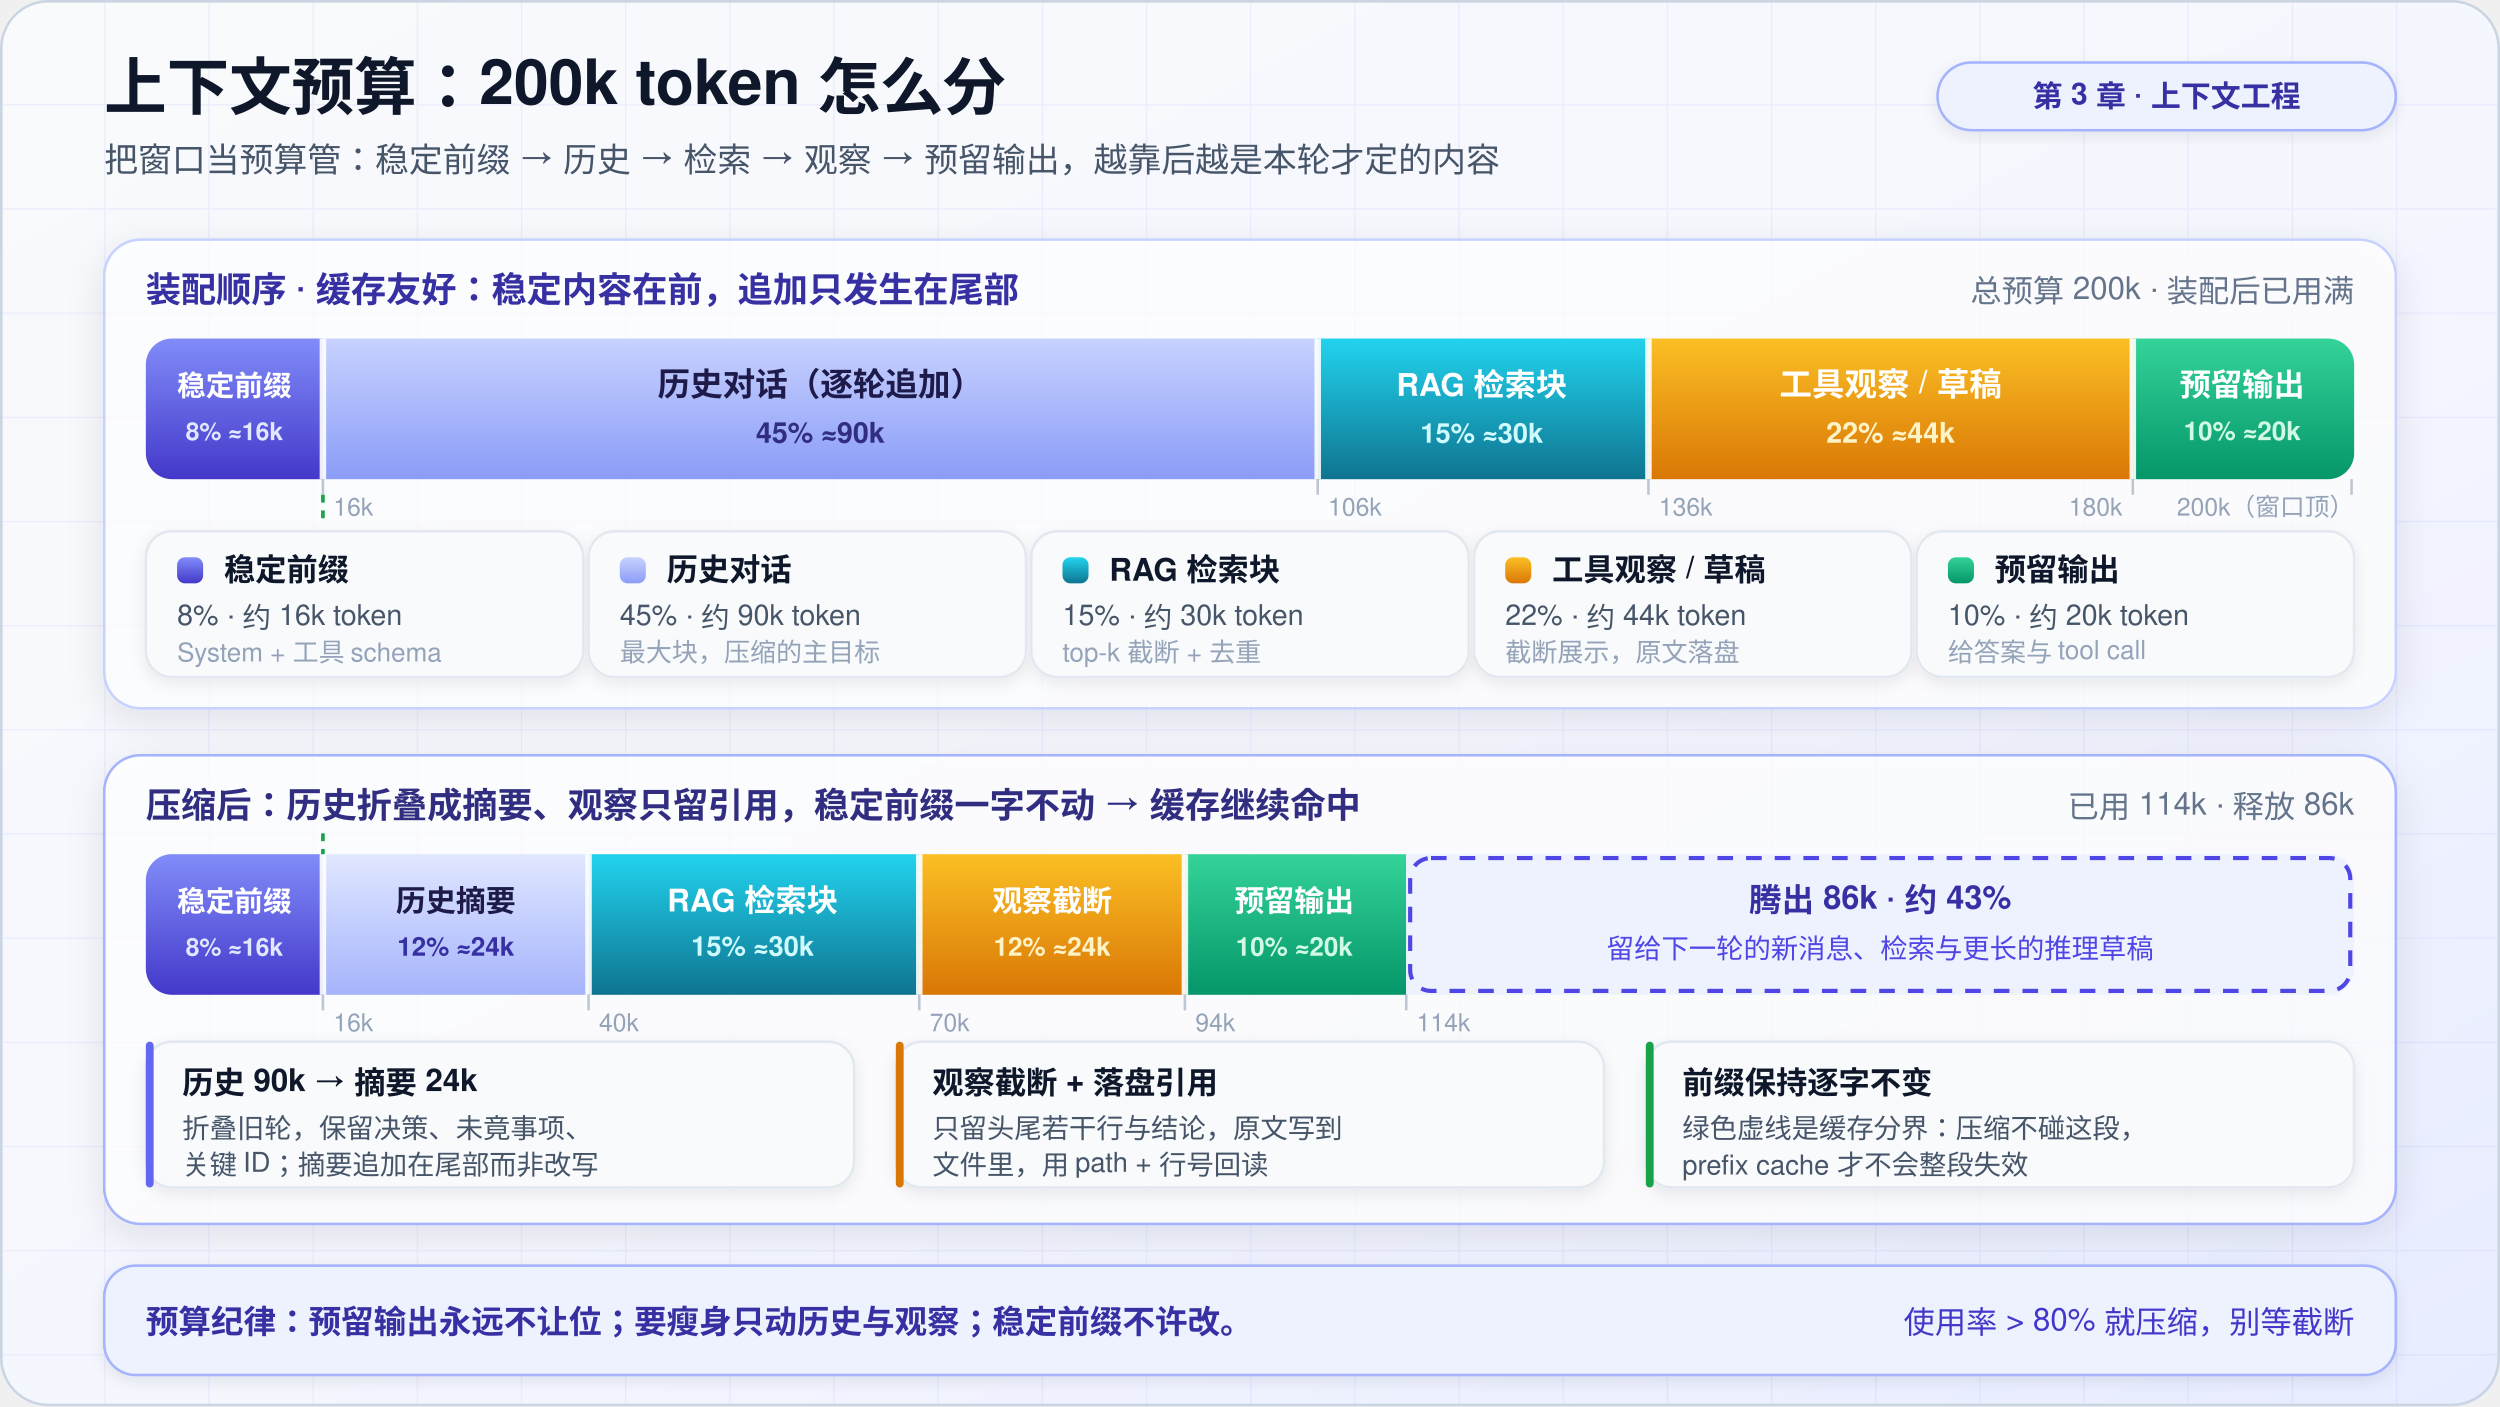
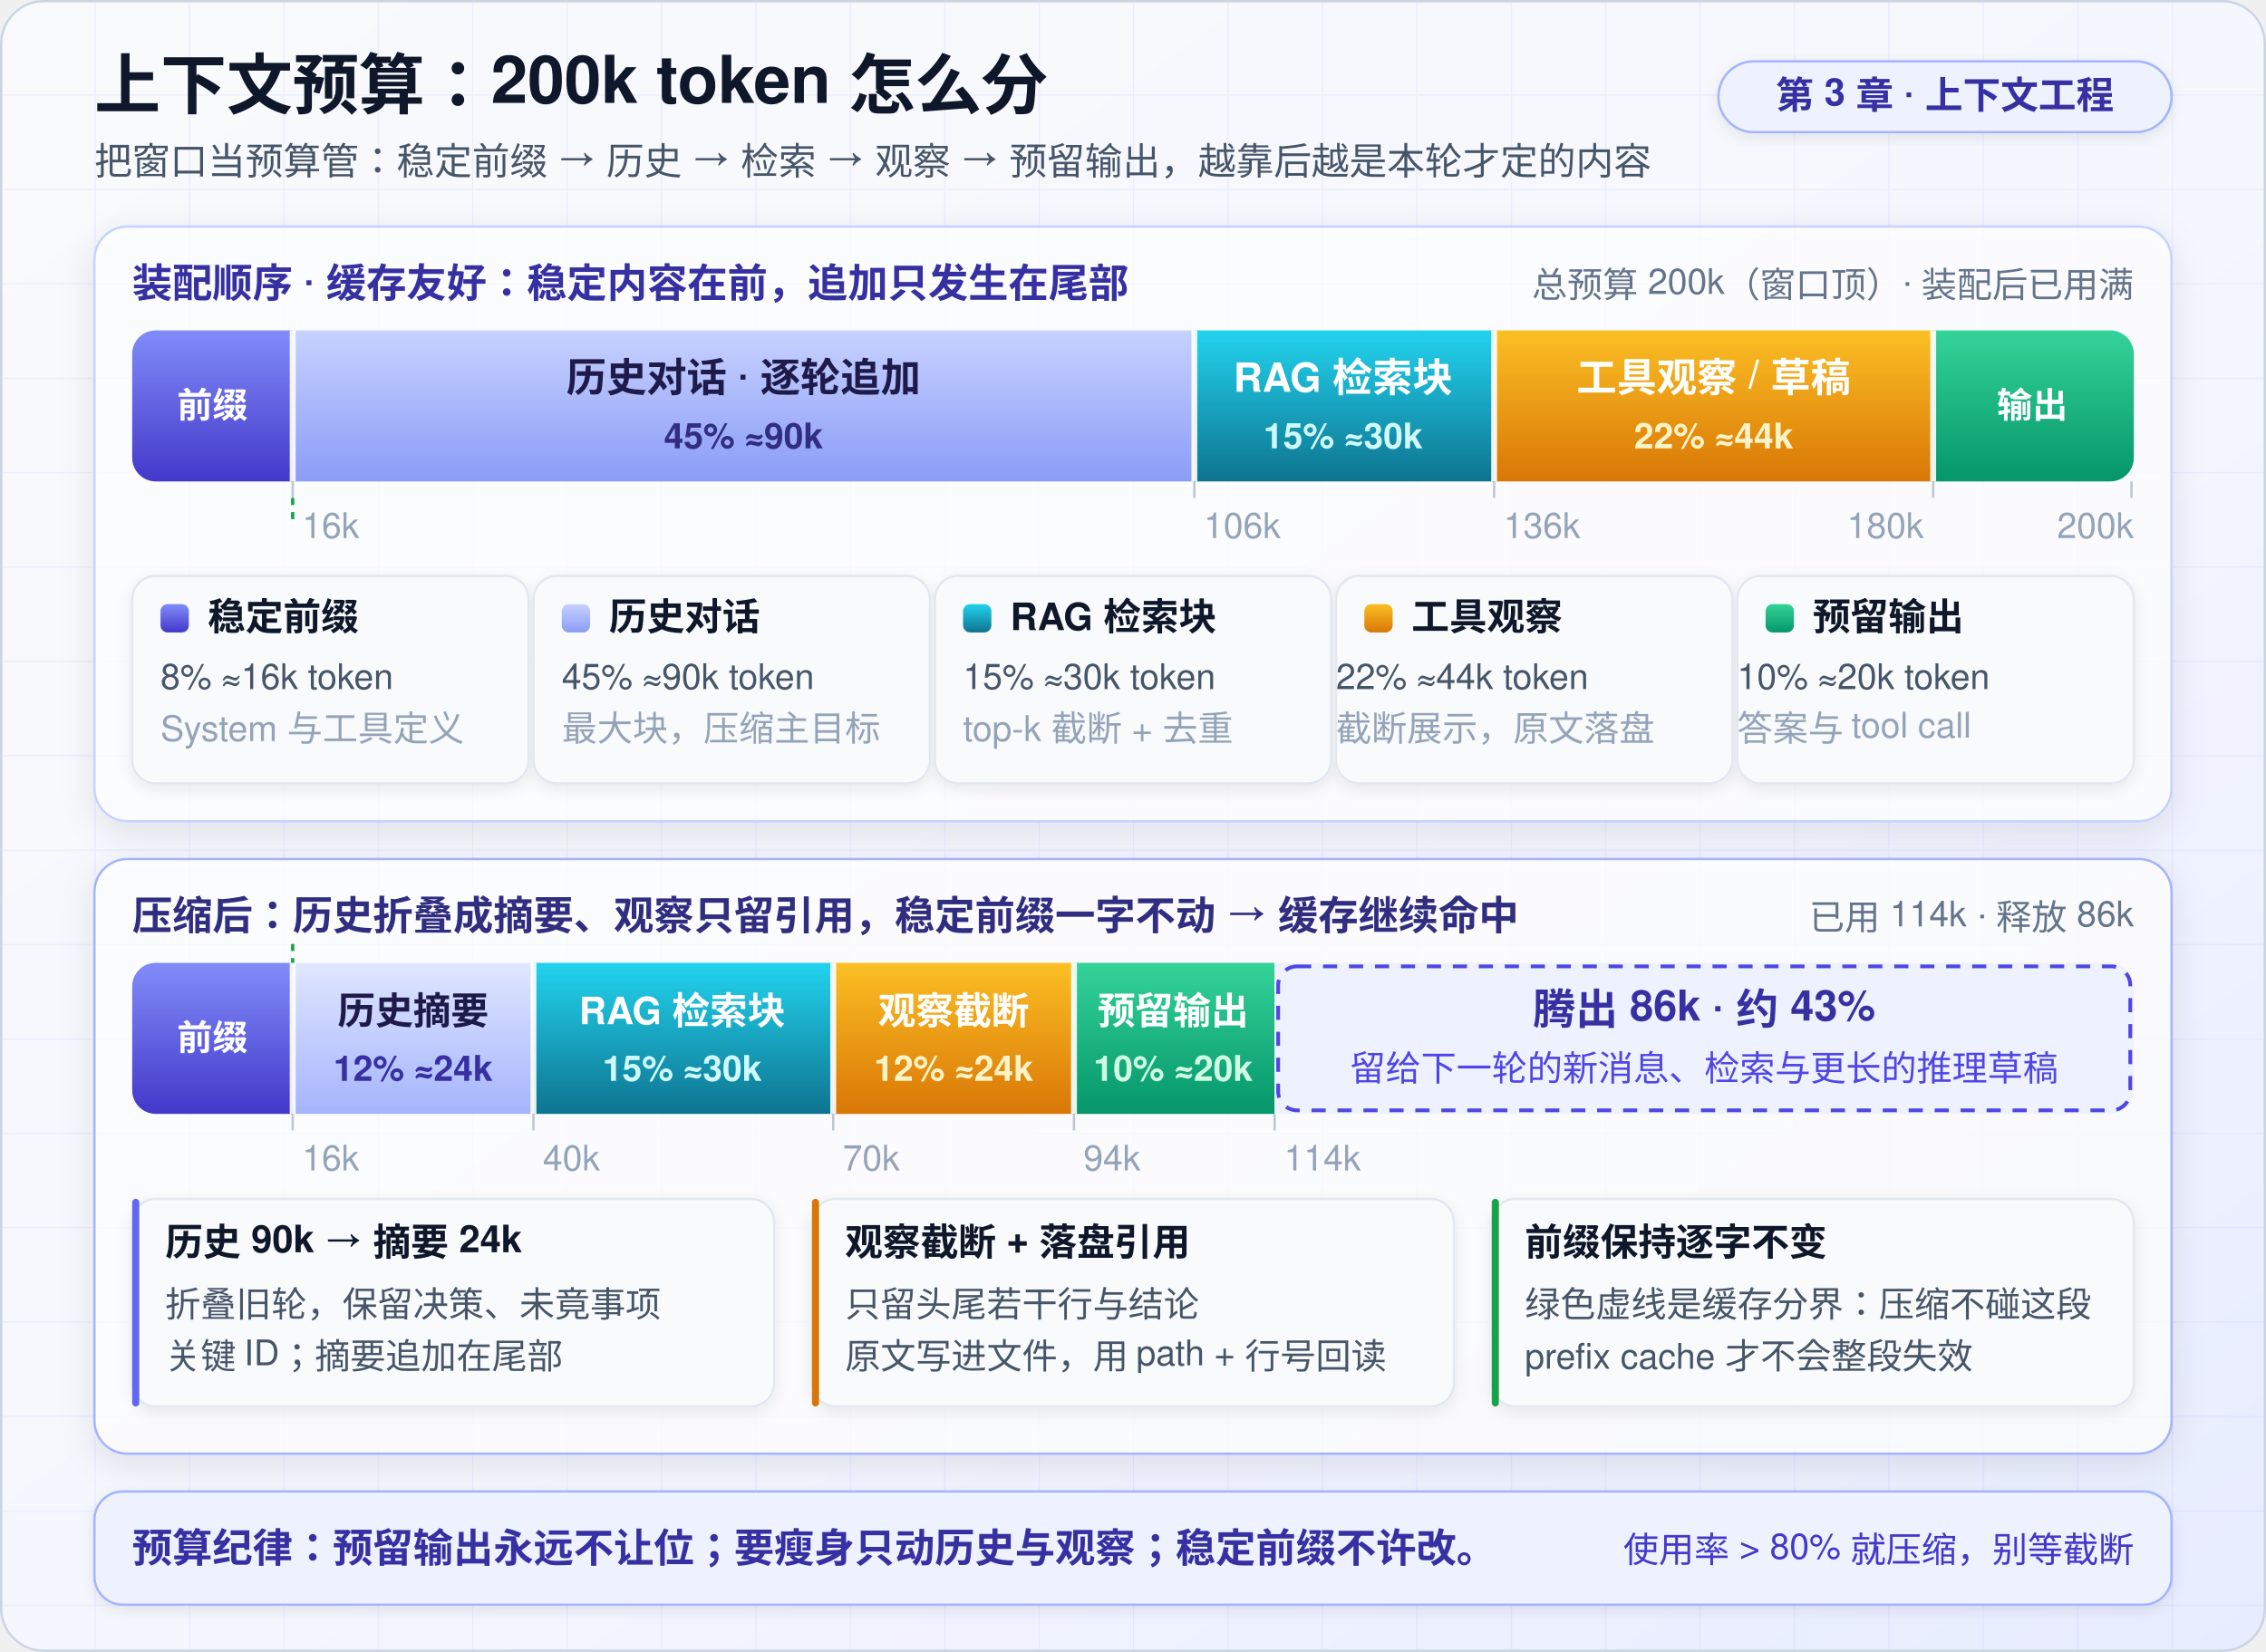
- <svg xmlns="http://www.w3.org/2000/svg" viewBox="0 0 960 540" width="960" height="540" font-family="-apple-system,Segoe UI,Helvetica,Arial,sans-serif" font-size="13" role="img" aria-label="LLM 200k 上下文窗口的 token 预算分配：稳定前缀 8%、历史对话 45%、RAG 检索块 15%、工具观察 22%、预留输出 10%，并给出压缩后（历史折叠为摘要、观察截断）释放约 86k 余量的对比预算条">
+ <svg xmlns="http://www.w3.org/2000/svg" viewBox="0 0 960 700" width="960" height="700" font-family="-apple-system,Segoe UI,Helvetica,Arial,sans-serif" font-size="15" role="img" aria-label="LLM 200k 上下文窗口的 token 预算分配：稳定前缀 8%、历史对话 45%、RAG 检索块 15%、工具观察 22%、预留输出 10%，并给出压缩后（历史折叠为摘要、观察截断）释放约 86k 余量的对比预算条">
  <defs>
    <linearGradient id="bg" x1="0" y1="0" x2="1" y2="1">
      <stop offset="0%" stop-color="#f8fafc" />
      <stop offset="55%" stop-color="#f5f7ff" />
      <stop offset="100%" stop-color="#e7ecff" />
    </linearGradient>
    <pattern id="grid" width="40" height="40" patternUnits="userSpaceOnUse">
      <path d="M40 0H0V40" fill="none" stroke="#4f46e5" stroke-opacity="0.07" stroke-width="1" />
    </pattern>
    <linearGradient id="gSys" x1="0" y1="0" x2="0" y2="1">
      <stop offset="0%" stop-color="#818cf8" />
      <stop offset="100%" stop-color="#4338ca" />
    </linearGradient>
    <linearGradient id="gHist" x1="0" y1="0" x2="0" y2="1">
      <stop offset="0%" stop-color="#c7d2fe" />
      <stop offset="100%" stop-color="#8b9cf7" />
    </linearGradient>
    <linearGradient id="gHistS" x1="0" y1="0" x2="0" y2="1">
      <stop offset="0%" stop-color="#e0e7ff" />
      <stop offset="100%" stop-color="#a5b4fc" />
    </linearGradient>
    <linearGradient id="gRag" x1="0" y1="0" x2="0" y2="1">
      <stop offset="0%" stop-color="#22d3ee" />
      <stop offset="100%" stop-color="#0e7490" />
    </linearGradient>
    <linearGradient id="gObs" x1="0" y1="0" x2="0" y2="1">
      <stop offset="0%" stop-color="#fbbf24" />
      <stop offset="100%" stop-color="#d97706" />
    </linearGradient>
    <linearGradient id="gOut" x1="0" y1="0" x2="0" y2="1">
      <stop offset="0%" stop-color="#34d399" />
      <stop offset="100%" stop-color="#059669" />
    </linearGradient>
    <filter id="sh" x="-20%" y="-20%" width="140%" height="140%">
      <feDropShadow dx="0" dy="4" stdDeviation="7" flood-color="#0f172a" flood-opacity="0.12" />
    </filter>
    <filter id="shSoft" x="-20%" y="-20%" width="140%" height="140%">
      <feDropShadow dx="0" dy="2" stdDeviation="3" flood-color="#0f172a" flood-opacity="0.08" />
    </filter>
    <clipPath id="clipA">
-       <rect x="56" y="130" width="848" height="54" rx="10" />
+       <rect x="56" y="140" width="848" height="64" rx="10" />
    </clipPath>
    <clipPath id="clipB">
-       <rect x="56" y="328" width="848" height="54" rx="10" />
+       <rect x="56" y="408" width="848" height="64" rx="10" />
    </clipPath>
  </defs>
-   <rect width="960" height="540" rx="18" fill="url(#bg)" />
-   <rect width="960" height="540" rx="18" fill="url(#grid)" />
-   <rect x="0.5" y="0.5" width="959" height="539" rx="18" fill="none" stroke="#cbd5e1" />
-   <text x="40" y="42" font-size="24" font-weight="700" fill="#0f172a">上下文预算：200k token 怎么分</text>
-   <text x="40" y="66" font-size="13" fill="#475569">把窗口当预算管：稳定前缀 → 历史 → 检索 → 观察 → 预留输出，越靠后越是本轮才定的内容</text>
+   <rect width="960" height="700" rx="18" fill="url(#bg)" />
+   <rect width="960" height="700" rx="18" fill="url(#grid)" />
+   <rect x="0.5" y="0.5" width="959" height="699" rx="18" fill="none" stroke="#cbd5e1" />
+   <text x="40" y="46" font-size="28" font-weight="700" fill="#0f172a">上下文预算：200k token 怎么分</text>
+   <text x="40" y="74" font-size="16" fill="#475569">把窗口当预算管：稳定前缀 → 历史 → 检索 → 观察 → 预留输出，越靠后越是本轮才定的内容</text>
  <g filter="url(#shSoft)">
-     <rect x="744" y="24" width="176" height="26" rx="13" fill="#eef2ff" stroke="#a5b4fc" />
-   </g>
-   <text x="832" y="41" text-anchor="middle" font-size="11.5" font-weight="700" fill="#3730a3">第 3 章 · 上下文工程</text>
+     <rect x="728" y="26" width="192" height="30" rx="15" fill="#eef2ff" stroke="#a5b4fc" />
+   </g>
+   <text x="824" y="46" text-anchor="middle" font-size="16" font-weight="700" fill="#3730a3">第 3 章 · 上下文工程</text>
  <g filter="url(#sh)">
-     <rect x="40" y="92" width="880" height="180" rx="14" fill="#ffffff" fill-opacity="0.78" stroke="#c7d2fe" />
-   </g>
-   <text x="56" y="116" font-size="13.5" font-weight="700" fill="#3730a3">装配顺序 · 缓存友好：稳定内容在前，追加只发生在尾部</text>
-   <text x="904" y="116" text-anchor="end" font-size="12" fill="#64748b">总预算 200k · 装配后已用满</text>
+     <rect x="40" y="96" width="880" height="252" rx="14" fill="#ffffff" fill-opacity="0.78" stroke="#c7d2fe" />
+   </g>
+   <text x="56" y="126" font-size="17" font-weight="700" fill="#3730a3">装配顺序 · 缓存友好：稳定内容在前，追加只发生在尾部</text>
+   <text x="904" y="126" text-anchor="end" font-size="15" fill="#64748b">总预算 200k（窗口顶）· 装配后已用满</text>
  <g clip-path="url(#clipA)">
-     <rect x="56" y="130" width="68" height="54" fill="url(#gSys)" />
-     <rect x="124" y="130" width="382" height="54" fill="url(#gHist)" />
-     <rect x="506" y="130" width="127" height="54" fill="url(#gRag)" />
-     <rect x="633" y="130" width="186" height="54" fill="url(#gObs)" />
-     <rect x="819" y="130" width="85" height="54" fill="url(#gOut)" />
+     <rect x="56" y="140" width="68" height="64" fill="url(#gSys)" />
+     <rect x="124" y="140" width="382" height="64" fill="url(#gHist)" />
+     <rect x="506" y="140" width="127" height="64" fill="url(#gRag)" />
+     <rect x="633" y="140" width="186" height="64" fill="url(#gObs)" />
+     <rect x="819" y="140" width="85" height="64" fill="url(#gOut)" />
    <g stroke="#ffffff" stroke-width="2.5" stroke-opacity="0.9">
-       <path d="M124 130V184" />
-       <path d="M506 130V184" />
-       <path d="M633 130V184" />
-       <path d="M819 130V184" />
-     </g>
-     <rect x="633" y="130" width="186" height="54" fill="#fef3c7" opacity="0">
+       <path d="M124 140V204" />
+       <path d="M506 140V204" />
+       <path d="M633 140V204" />
+       <path d="M819 140V204" />
+     </g>
+     <rect x="633" y="140" width="186" height="64" fill="#fef3c7" opacity="0">
      <animate attributeName="opacity" values="0;0.55;0" keyTimes="0;0.4;1" dur="3.2s" repeatCount="indefinite" />
    </rect>
  </g>
  <g text-anchor="middle" font-weight="700">
-     <text x="90" y="152" font-size="11" fill="#ffffff">稳定前缀</text>
-     <text x="90" y="169" font-size="9.5" fill="#e0e7ff">8% ≈16k</text>
-     <text x="315" y="152" font-size="12.5" fill="#1e1b4b">历史对话（逐轮追加）</text>
-     <text x="315" y="170" font-size="11" fill="#312e81">45% ≈90k</text>
-     <text x="569" y="152" font-size="12" fill="#ffffff">RAG 检索块</text>
-     <text x="569" y="170" font-size="10.5" fill="#cffafe">15% ≈30k</text>
-     <text x="726" y="152" font-size="12.5" fill="#ffffff">工具观察 / 草稿</text>
-     <text x="726" y="170" font-size="11" fill="#fef3c7">22% ≈44k</text>
-     <text x="861" y="152" font-size="12" fill="#ffffff">预留输出</text>
-     <text x="861" y="169" font-size="10" fill="#d1fae5">10% ≈20k</text>
+     <text x="90" y="177" font-size="15" fill="#ffffff">前缀</text>
+     <text x="315" y="166" font-size="17" fill="#1e1b4b">历史对话 · 逐轮追加</text>
+     <text x="315" y="190" font-size="15" fill="#312e81">45% ≈90k</text>
+     <text x="569" y="166" font-size="17" fill="#ffffff">RAG 检索块</text>
+     <text x="569" y="190" font-size="15" fill="#cffafe">15% ≈30k</text>
+     <text x="726" y="166" font-size="17" fill="#ffffff">工具观察 / 草稿</text>
+     <text x="726" y="190" font-size="15" fill="#fef3c7">22% ≈44k</text>
+     <text x="861" y="177" font-size="15" fill="#ffffff">输出</text>
  </g>
  <g stroke="#94a3b8" stroke-width="1" stroke-opacity="0.6">
-     <path d="M124 184v6" />
-     <path d="M506 184v6" />
-     <path d="M633 184v6" />
-     <path d="M819 184v6" />
-     <path d="M903 184v6" />
-   </g>
-   <g font-size="9.5" fill="#94a3b8">
-     <text x="128" y="198">16k</text>
-     <text x="510" y="198">106k</text>
-     <text x="637" y="198">136k</text>
-     <text x="815" y="198" text-anchor="end">180k</text>
-     <text x="904" y="198" text-anchor="end">200k（窗口顶）</text>
+     <path d="M124 204v7" />
+     <path d="M506 204v7" />
+     <path d="M633 204v7" />
+     <path d="M819 204v7" />
+     <path d="M903 204v7" />
+   </g>
+   <g font-size="15" fill="#94a3b8">
+     <text x="128" y="228">16k</text>
+     <text x="510" y="228">106k</text>
+     <text x="637" y="228">136k</text>
+     <text x="815" y="228" text-anchor="end">180k</text>
+     <text x="904" y="228" text-anchor="end">200k</text>
  </g>
  <g stroke="#16a34a" stroke-width="1.4" stroke-dasharray="3 3">
-     <path d="M124 190v10" />
+     <path d="M124 211v11" />
  </g>
  <g>
    <g filter="url(#shSoft)">
-       <rect x="56" y="204" width="168" height="56" rx="10" fill="#f8fafc" stroke="#e2e8f0" />
-       <rect x="226" y="204" width="168" height="56" rx="10" fill="#f8fafc" stroke="#e2e8f0" />
-       <rect x="396" y="204" width="168" height="56" rx="10" fill="#f8fafc" stroke="#e2e8f0" />
-       <rect x="566" y="204" width="168" height="56" rx="10" fill="#f8fafc" stroke="#e2e8f0" />
-       <rect x="736" y="204" width="168" height="56" rx="10" fill="#f8fafc" stroke="#e2e8f0" />
-     </g>
-     <rect x="68" y="214" width="10" height="10" rx="3" fill="url(#gSys)" />
-     <text x="86" y="223" font-size="12" font-weight="700" fill="#0f172a">稳定前缀</text>
-     <text x="68" y="240" font-size="11" fill="#475569">8% · 约 16k token</text>
-     <text x="68" y="254" font-size="10" fill="#94a3b8">System + 工具 schema</text>
-     <rect x="238" y="214" width="10" height="10" rx="3" fill="url(#gHist)" />
-     <text x="256" y="223" font-size="12" font-weight="700" fill="#0f172a">历史对话</text>
-     <text x="238" y="240" font-size="11" fill="#475569">45% · 约 90k token</text>
-     <text x="238" y="254" font-size="10" fill="#94a3b8">最大块，压缩的主目标</text>
-     <rect x="408" y="214" width="10" height="10" rx="3" fill="url(#gRag)" />
-     <text x="426" y="223" font-size="12" font-weight="700" fill="#0f172a">RAG 检索块</text>
-     <text x="408" y="240" font-size="11" fill="#475569">15% · 约 30k token</text>
-     <text x="408" y="254" font-size="10" fill="#94a3b8">top-k 截断 + 去重</text>
-     <rect x="578" y="214" width="10" height="10" rx="3" fill="url(#gObs)" />
-     <text x="596" y="223" font-size="12" font-weight="700" fill="#0f172a">工具观察 / 草稿</text>
-     <text x="578" y="240" font-size="11" fill="#475569">22% · 约 44k token</text>
-     <text x="578" y="254" font-size="10" fill="#94a3b8">截断展示，原文落盘</text>
-     <rect x="748" y="214" width="10" height="10" rx="3" fill="url(#gOut)" />
-     <text x="766" y="223" font-size="12" font-weight="700" fill="#0f172a">预留输出</text>
-     <text x="748" y="240" font-size="11" fill="#475569">10% · 约 20k token</text>
-     <text x="748" y="254" font-size="10" fill="#94a3b8">给答案与 tool call</text>
+       <rect x="56" y="244" width="168" height="88" rx="10" fill="#f8fafc" stroke="#e2e8f0" />
+       <rect x="226" y="244" width="168" height="88" rx="10" fill="#f8fafc" stroke="#e2e8f0" />
+       <rect x="396" y="244" width="168" height="88" rx="10" fill="#f8fafc" stroke="#e2e8f0" />
+       <rect x="566" y="244" width="168" height="88" rx="10" fill="#f8fafc" stroke="#e2e8f0" />
+       <rect x="736" y="244" width="168" height="88" rx="10" fill="#f8fafc" stroke="#e2e8f0" />
+     </g>
+     <rect x="68" y="256" width="12" height="12" rx="3" fill="url(#gSys)" />
+     <text x="88" y="267" font-size="16" font-weight="700" fill="#0f172a">稳定前缀</text>
+     <text x="68" y="292" font-size="15" fill="#475569">8% ≈16k token</text>
+     <text x="68" y="314" font-size="15" fill="#94a3b8">System 与工具定义</text>
+     <rect x="238" y="256" width="12" height="12" rx="3" fill="url(#gHist)" />
+     <text x="258" y="267" font-size="16" font-weight="700" fill="#0f172a">历史对话</text>
+     <text x="238" y="292" font-size="15" fill="#475569">45% ≈90k token</text>
+     <text x="238" y="314" font-size="15" fill="#94a3b8">最大块，压缩主目标</text>
+     <rect x="408" y="256" width="12" height="12" rx="3" fill="url(#gRag)" />
+     <text x="428" y="267" font-size="16" font-weight="700" fill="#0f172a">RAG 检索块</text>
+     <text x="408" y="292" font-size="15" fill="#475569">15% ≈30k token</text>
+     <text x="408" y="314" font-size="15" fill="#94a3b8">top-k 截断 + 去重</text>
+     <rect x="578" y="256" width="12" height="12" rx="3" fill="url(#gObs)" />
+     <text x="598" y="267" font-size="16" font-weight="700" fill="#0f172a">工具观察</text>
+     <text x="566" y="292" font-size="15" fill="#475569">22% ≈44k token</text>
+     <text x="566" y="314" font-size="15" fill="#94a3b8">截断展示，原文落盘</text>
+     <rect x="748" y="256" width="12" height="12" rx="3" fill="url(#gOut)" />
+     <text x="768" y="267" font-size="16" font-weight="700" fill="#0f172a">预留输出</text>
+     <text x="736" y="292" font-size="15" fill="#475569">10% ≈20k token</text>
+     <text x="736" y="314" font-size="15" fill="#94a3b8">答案与 tool call</text>
  </g>
  <g filter="url(#sh)">
-     <rect x="40" y="290" width="880" height="180" rx="14" fill="#ffffff" fill-opacity="0.78" stroke="#a5b4fc" />
-   </g>
-   <text x="56" y="314" font-size="13.5" font-weight="700" fill="#312e81">压缩后：历史折叠成摘要、观察只留引用，稳定前缀一字不动 → 缓存继续命中</text>
-   <text x="904" y="314" text-anchor="end" font-size="12" fill="#64748b">已用 114k · 释放 86k</text>
+     <rect x="40" y="364" width="880" height="252" rx="14" fill="#ffffff" fill-opacity="0.78" stroke="#a5b4fc" />
+   </g>
+   <text x="56" y="394" font-size="17" font-weight="700" fill="#312e81">压缩后：历史折叠成摘要、观察只留引用，稳定前缀一字不动 → 缓存继续命中</text>
+   <text x="904" y="394" text-anchor="end" font-size="15" fill="#64748b">已用 114k · 释放 86k</text>
  <g clip-path="url(#clipB)">
-     <rect x="56" y="328" width="68" height="54" fill="url(#gSys)" />
-     <rect x="124" y="328" width="102" height="54" fill="url(#gHistS)" />
-     <rect x="226" y="328" width="127" height="54" fill="url(#gRag)" />
-     <rect x="353" y="328" width="102" height="54" fill="url(#gObs)" />
-     <rect x="455" y="328" width="85" height="54" fill="url(#gOut)" />
-     <rect x="540" y="328" width="364" height="54" fill="#eef2ff" />
+     <rect x="56" y="408" width="68" height="64" fill="url(#gSys)" />
+     <rect x="124" y="408" width="102" height="64" fill="url(#gHistS)" />
+     <rect x="226" y="408" width="127" height="64" fill="url(#gRag)" />
+     <rect x="353" y="408" width="102" height="64" fill="url(#gObs)" />
+     <rect x="455" y="408" width="85" height="64" fill="url(#gOut)" />
+     <rect x="540" y="408" width="364" height="64" fill="#eef2ff" />
    <g stroke="#ffffff" stroke-width="2.5" stroke-opacity="0.9">
-       <path d="M124 328V382" />
-       <path d="M226 328V382" />
-       <path d="M353 328V382" />
-       <path d="M455 328V382" />
-     </g>
-     <rect x="540" y="328" width="364" height="54" fill="#4f46e5" opacity="0">
+       <path d="M124 408V472" />
+       <path d="M226 408V472" />
+       <path d="M353 408V472" />
+       <path d="M455 408V472" />
+     </g>
+     <rect x="540" y="408" width="364" height="64" fill="#4f46e5" opacity="0">
      <animate attributeName="opacity" values="0;0.2;0" keyTimes="0;0.45;1" dur="3.2s" begin="1s" repeatCount="indefinite" />
    </rect>
  </g>
-   <rect x="541.5" y="329.5" width="361" height="51" rx="8" fill="none" stroke="#4f46e5" stroke-width="1.6" stroke-dasharray="6 5" />
+   <rect x="541.5" y="409.5" width="361" height="61" rx="8" fill="none" stroke="#4f46e5" stroke-width="1.6" stroke-dasharray="6 5" />
  <g text-anchor="middle" font-weight="700">
-     <text x="90" y="350" font-size="11" fill="#ffffff">稳定前缀</text>
-     <text x="90" y="367" font-size="9.5" fill="#e0e7ff">8% ≈16k</text>
-     <text x="175" y="350" font-size="11.5" fill="#1e1b4b">历史摘要</text>
-     <text x="175" y="367" font-size="10" fill="#3730a3">12% ≈24k</text>
-     <text x="289" y="350" font-size="12" fill="#ffffff">RAG 检索块</text>
-     <text x="289" y="367" font-size="10.5" fill="#cffafe">15% ≈30k</text>
-     <text x="404" y="350" font-size="11.5" fill="#ffffff">观察截断</text>
-     <text x="404" y="367" font-size="10" fill="#fef3c7">12% ≈24k</text>
-     <text x="497" y="350" font-size="11.5" fill="#ffffff">预留输出</text>
-     <text x="497" y="367" font-size="10" fill="#d1fae5">10% ≈20k</text>
-     <text x="722" y="350" font-size="12.5" fill="#3730a3">腾出 86k · 约 43%</text>
-     <text x="722" y="368" font-size="10.5" font-weight="400" fill="#4f46e5">留给下一轮的新消息、检索与更长的推理草稿</text>
+     <text x="90" y="445" font-size="15" fill="#ffffff">前缀</text>
+     <text x="175" y="434" font-size="16" fill="#1e1b4b">历史摘要</text>
+     <text x="175" y="458" font-size="15" fill="#3730a3">12% ≈24k</text>
+     <text x="289" y="434" font-size="16" fill="#ffffff">RAG 检索块</text>
+     <text x="289" y="458" font-size="15" fill="#cffafe">15% ≈30k</text>
+     <text x="404" y="434" font-size="16" fill="#ffffff">观察截断</text>
+     <text x="404" y="458" font-size="15" fill="#fef3c7">12% ≈24k</text>
+     <text x="497" y="434" font-size="16" fill="#ffffff">预留输出</text>
+     <text x="497" y="458" font-size="15" fill="#d1fae5">10% ≈20k</text>
+     <text x="722" y="434" font-size="18" fill="#3730a3">腾出 86k · 约 43%</text>
+     <text x="722" y="458" font-size="15" font-weight="400" fill="#4f46e5">留给下一轮的新消息、检索与更长的推理草稿</text>
  </g>
  <g stroke="#94a3b8" stroke-width="1" stroke-opacity="0.6">
-     <path d="M124 382v6" />
-     <path d="M226 382v6" />
-     <path d="M353 382v6" />
-     <path d="M455 382v6" />
-     <path d="M540 382v6" />
-   </g>
-   <g font-size="9.5" fill="#94a3b8">
-     <text x="128" y="396">16k</text>
-     <text x="230" y="396">40k</text>
-     <text x="357" y="396">70k</text>
-     <text x="459" y="396">94k</text>
-     <text x="544" y="396">114k</text>
+     <path d="M124 472v7" />
+     <path d="M226 472v7" />
+     <path d="M353 472v7" />
+     <path d="M455 472v7" />
+     <path d="M540 472v7" />
+   </g>
+   <g font-size="15" fill="#94a3b8">
+     <text x="128" y="496">16k</text>
+     <text x="230" y="496">40k</text>
+     <text x="357" y="496">70k</text>
+     <text x="459" y="496">94k</text>
+     <text x="544" y="496">114k</text>
  </g>
  <g stroke="#16a34a" stroke-width="1.4" stroke-dasharray="3 3">
-     <path d="M124 320v8" />
+     <path d="M124 400v8" />
  </g>
  <g>
    <g filter="url(#shSoft)">
-       <rect x="56" y="400" width="272" height="56" rx="10" fill="#f8fafc" stroke="#e2e8f0" />
-       <rect x="344" y="400" width="272" height="56" rx="10" fill="#f8fafc" stroke="#e2e8f0" />
-       <rect x="632" y="400" width="272" height="56" rx="10" fill="#f8fafc" stroke="#e2e8f0" />
-     </g>
-     <rect x="56" y="400" width="3" height="56" rx="1.5" fill="#6366f1" />
-     <text x="70" y="420" font-size="12" font-weight="700" fill="#0f172a">历史 90k → 摘要 24k</text>
-     <text x="70" y="437" font-size="10.5" fill="#475569">折叠旧轮，保留决策、未竟事项、</text>
-     <text x="70" y="451" font-size="10.5" fill="#475569">关键 ID；摘要追加在尾部而非改写</text>
-     <rect x="344" y="400" width="3" height="56" rx="1.5" fill="#d97706" />
-     <text x="358" y="420" font-size="12" font-weight="700" fill="#0f172a">观察截断 + 落盘引用</text>
-     <text x="358" y="437" font-size="10.5" fill="#475569">只留头尾若干行与结论，原文写到</text>
-     <text x="358" y="451" font-size="10.5" fill="#475569">文件里，用 path + 行号回读</text>
-     <rect x="632" y="400" width="3" height="56" rx="1.5" fill="#16a34a" />
-     <text x="646" y="420" font-size="12" font-weight="700" fill="#0f172a">前缀保持逐字不变</text>
-     <text x="646" y="437" font-size="10.5" fill="#475569">绿色虚线是缓存分界：压缩不碰这段，</text>
-     <text x="646" y="451" font-size="10.5" fill="#475569">prefix cache 才不会整段失效</text>
+       <rect x="56" y="508" width="272" height="88" rx="10" fill="#f8fafc" stroke="#e2e8f0" />
+       <rect x="344" y="508" width="272" height="88" rx="10" fill="#f8fafc" stroke="#e2e8f0" />
+       <rect x="632" y="508" width="272" height="88" rx="10" fill="#f8fafc" stroke="#e2e8f0" />
+     </g>
+     <rect x="56" y="508" width="3" height="88" rx="1.5" fill="#6366f1" />
+     <text x="70" y="532" font-size="16" font-weight="700" fill="#0f172a">历史 90k → 摘要 24k</text>
+     <text x="70" y="558" font-size="15" fill="#475569">折叠旧轮，保留决策、未竟事项</text>
+     <text x="70" y="580" font-size="15" fill="#475569">关键 ID；摘要追加在尾部</text>
+     <rect x="344" y="508" width="3" height="88" rx="1.5" fill="#d97706" />
+     <text x="358" y="532" font-size="16" font-weight="700" fill="#0f172a">观察截断 + 落盘引用</text>
+     <text x="358" y="558" font-size="15" fill="#475569">只留头尾若干行与结论</text>
+     <text x="358" y="580" font-size="15" fill="#475569">原文写进文件，用 path + 行号回读</text>
+     <rect x="632" y="508" width="3" height="88" rx="1.5" fill="#16a34a" />
+     <text x="646" y="532" font-size="16" font-weight="700" fill="#0f172a">前缀保持逐字不变</text>
+     <text x="646" y="558" font-size="15" fill="#475569">绿色虚线是缓存分界：压缩不碰这段</text>
+     <text x="646" y="580" font-size="15" fill="#475569">prefix cache 才不会整段失效</text>
  </g>
  <g filter="url(#shSoft)">
-     <rect x="40" y="486" width="880" height="42" rx="12" fill="#eef2ff" stroke="#a5b4fc" />
-   </g>
-   <text x="56" y="512" font-size="12.5" font-weight="700" fill="#3730a3">预算纪律：预留输出永远不让位；要瘦身只动历史与观察；稳定前缀不许改。</text>
-   <text x="904" y="512" text-anchor="end" font-size="12" fill="#4338ca">使用率 &gt; 80% 就压缩，别等截断</text>
+     <rect x="40" y="632" width="880" height="48" rx="12" fill="#eef2ff" stroke="#a5b4fc" />
+   </g>
+   <text x="56" y="662" font-size="17" font-weight="700" fill="#3730a3">预算纪律：预留输出永远不让位；要瘦身只动历史与观察；稳定前缀不许改。</text>
+   <text x="904" y="662" text-anchor="end" font-size="15" fill="#4338ca">使用率 &gt; 80% 就压缩，别等截断</text>
</svg>
